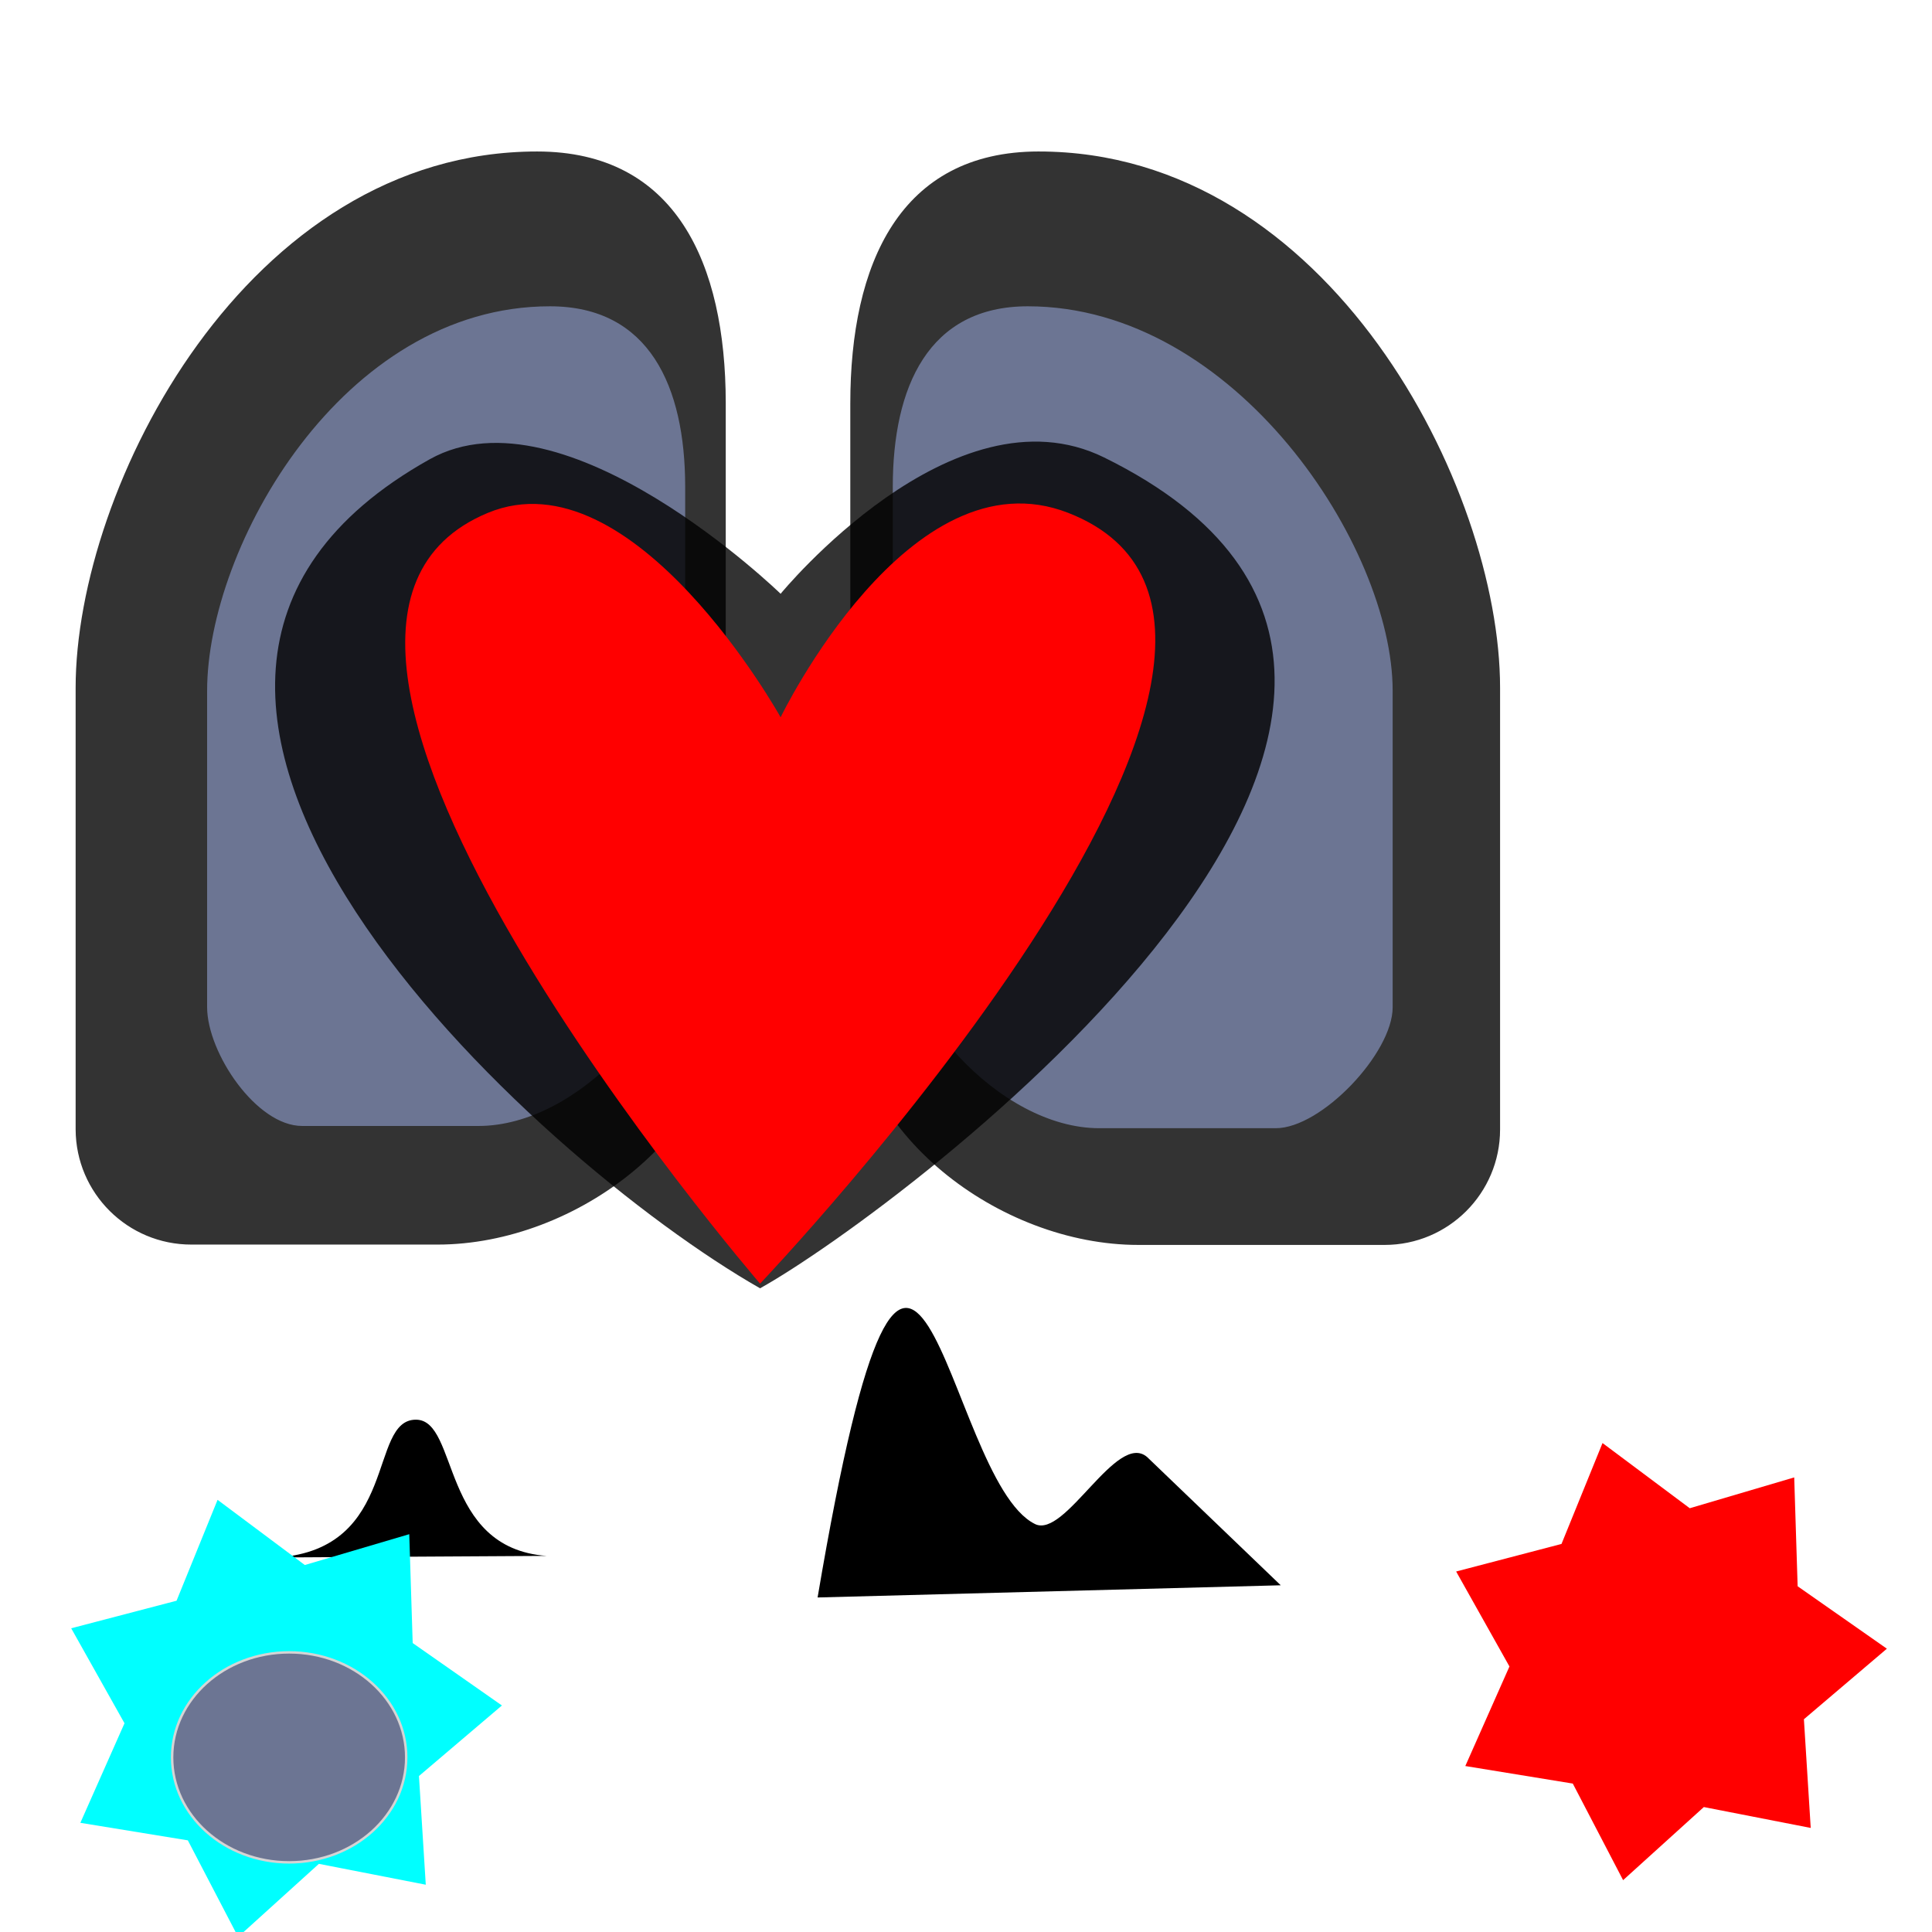
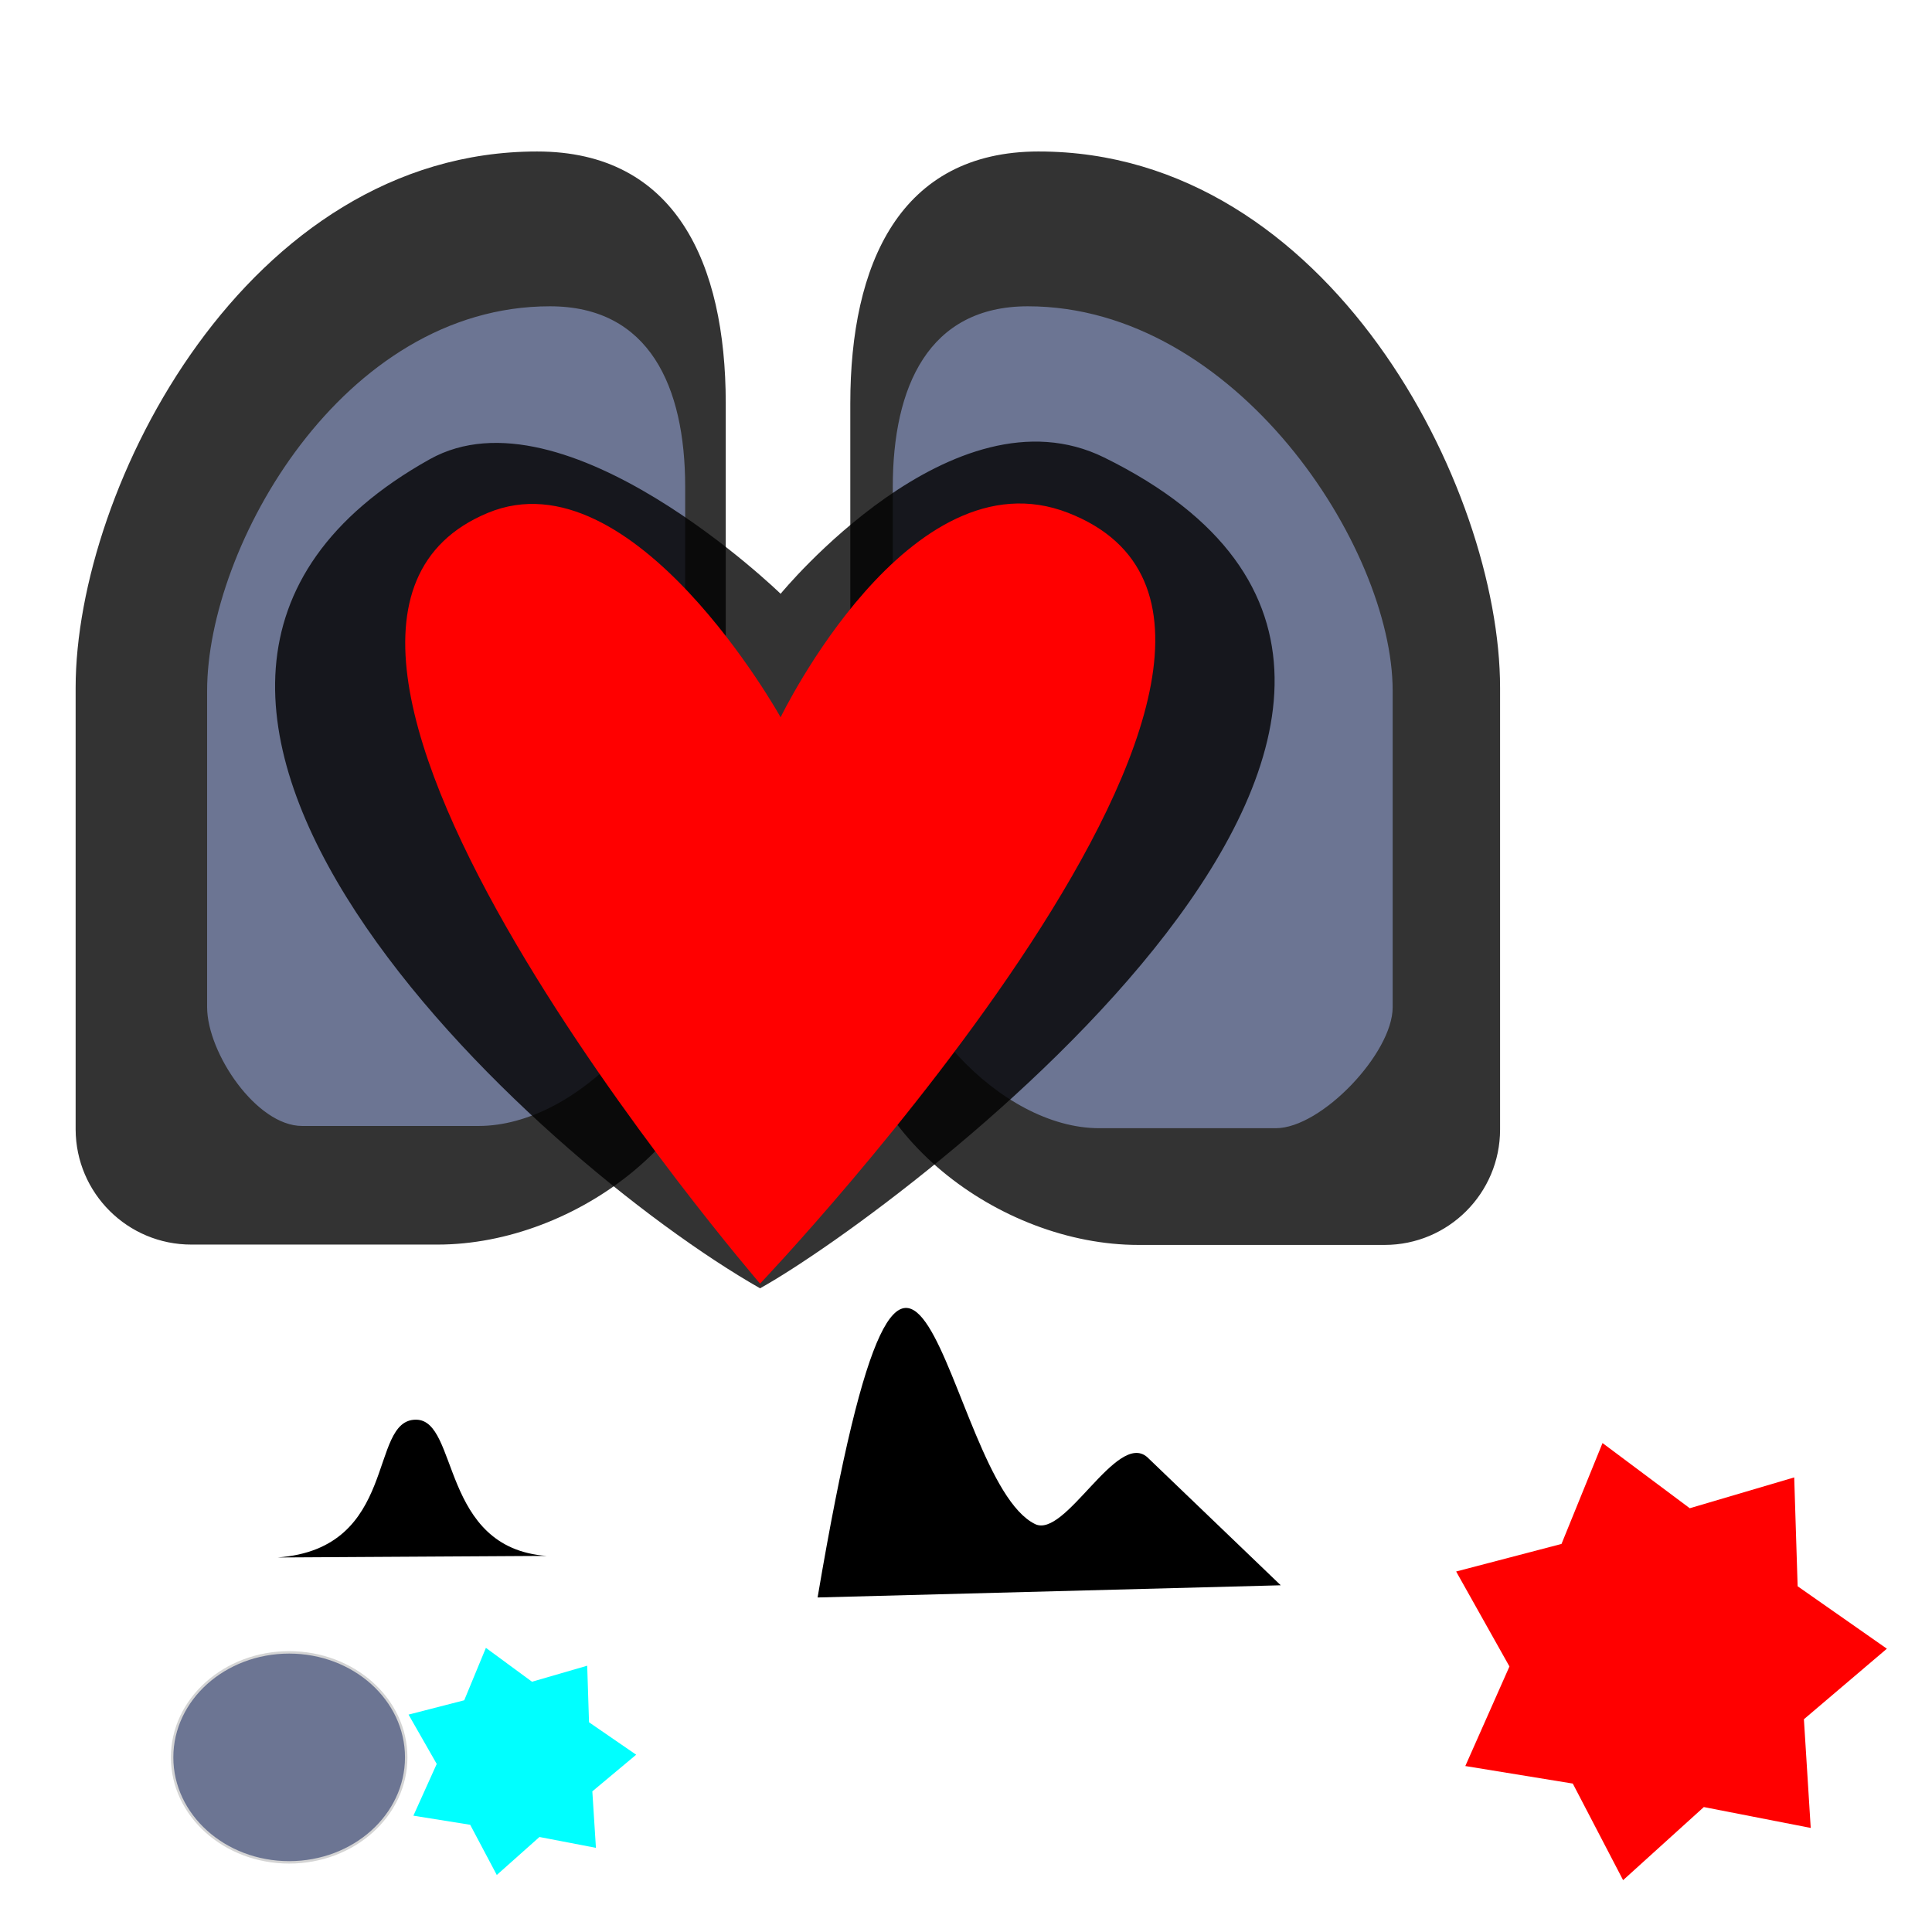
<svg xmlns="http://www.w3.org/2000/svg" xmlns:xlink="http://www.w3.org/1999/xlink" width="210mm" height="210mm" viewBox="0 0 210 210" version="1.1" id="svg515">
  <defs id="defs509" />
  <g id="layer1">
    <g id="g6263" style="display:inline;fill-opacity:1">
      <path id="use6257" style="display:inline;opacity:0.8;fill:#000000;fill-opacity:1;stroke:none;stroke-width:1.233;stroke-linecap:butt;stroke-linejoin:miter;stroke-miterlimit:4;stroke-dasharray:none;stroke-dashoffset:0;stroke-opacity:1" d="m 112.905,16.466 c 31.504,0 50.147,36.498 50.147,58.298 v 48.002 c 0,6.932 -5.62,12.552 -12.552,12.552 h -26.769 c -15.092,0 -31.307,-12.232 -31.307,-27.324 V 43.851 c 0,-15.154 5.388,-27.386 20.481,-27.386 z M 8.221,74.763 v 48.002 c 0.027,6.93 5.66,12.529 12.589,12.515 h 26.757 c 15.092,0 31.319,-12.232 31.319,-27.324 V 43.753 c -0.025,-15.092 -5.413,-27.287 -20.505,-27.287 -31.504,0 -50.16,36.498 -50.16,58.298 z" class="cls-14" />
      <path id="use6255" style="display:inline;opacity:1;fill:#6c7593;fill-opacity:1;stroke:none;stroke-width:1.233;stroke-linecap:butt;stroke-linejoin:miter;stroke-miterlimit:4;stroke-dasharray:none;stroke-dashoffset:0;stroke-opacity:1" d="m 111.723,33.293 c 22.583,0 39.653,26.163 39.653,41.79 V 109.492 c 0,4.969 -7.734,13.139 -12.703,13.139 h -19.189 c -10.819,0 -22.442,-12.91 -22.442,-23.728 V 52.924 c 0,-10.863 3.863,-19.631 14.681,-19.631 z M 22.513,75.083 V 109.492 c 0.02,4.967 5.365,12.905 10.332,12.895 h 19.18 c 10.819,0 22.451,-12.692 22.451,-23.51 V 52.853 c -0.018,-10.819 -3.88,-19.56 -14.699,-19.56 -22.583,0 -37.264,26.163 -37.264,41.79 z" class="cls-14" />
      <path id="use6871" style="display:inline;vector-effect:none;fill-opacity:1;fill:#000000" d="m 30.159,169.291 c 13.271,-0.943 9.824,-15.026 15.073,-14.977 4.655,0.044 2.609,13.965 14.181,14.805" />
    </g>
-     <use x="0" y="0" xlink:href="#path2" id="use3" transform="translate(-150.538,6.172199)" style="fill:#00ffff;fill-opacity:1" />
+     <use x="0" y="0" xlink:href="#path2" id="use3" transform="matrix(0.5284593,0,0,0.5195876,-39.23493,97.61618)" style="fill:#00ffff;fill-opacity:1" />
    <g id="g528">
      <path style="fill:#000000;stroke:none;stroke-width:1.233;stroke-linecap:butt;stroke-linejoin:miter;stroke-opacity:1;font-variation-settings:normal;opacity:0.8;vector-effect:none;fill-opacity:1;stroke-miterlimit:4;stroke-dasharray:none;stroke-dashoffset:0;-inkscape-stroke:none;stop-color:#000000;stop-opacity:1" d="m 84.85,64.542 c 0,0 18.755,-22.9 35.175,-14.812 C 172.75,75.703 97.689,131.653 82.616,140.033 58.156,126.089 1.895,74.951 46.715,49.916 61.378,41.726 84.85,64.542 84.85,64.542 Z" id="path519" />
      <path id="path517" d="m 84.85,77.965 c 0,0 13.993,-28.973 31.267,-22.217 33.699,13.179 -33.5,83.778 -33.5,83.778 0,0 -60.979,-70.751 -29.592,-83.778 15.81,-6.562 31.825,22.217 31.825,22.217 z" style="fill:#ff0000" />
      <path id="path523" d="m 88.869,173.638 c 10.663,-62.908 13.636,-12.901 23.631,-7.982 3.288,1.618 8.878,-10.13 12.189,-7.281 l 14.522,13.938" style="fill:#000000;font-variation-settings:normal;opacity:1;vector-effect:none;fill-opacity:1;-inkscape-stroke:none;stop-color:#000000;stop-opacity:1" />
    </g>
    <ellipse style="font-variation-settings:normal;opacity:1;vector-effect:none;fill:#6c7593;fill-opacity:1;stroke:#d4d4d4;stroke-width:0.265;stroke-opacity:1;-inkscape-stroke:none" id="path1" cx="31.431" cy="191.018" rx="12.722" ry="11.412" />
    <g id="g2" style="display:inline;fill:#ff0000;stroke:#d4d4d4;stroke-opacity:1">
      <path id="path2" style="opacity:1;vector-effect:none;stroke:none" transform="translate(24.6957,21.70229)" d="m 172.122,176.986 -11.618,-2.269 -8.775,7.945 -5.469,-10.498 -11.683,-1.906 4.798,-10.822 -5.794,-10.323 11.452,-2.996 4.458,-10.966 9.483,7.085 11.353,-3.351 0.373,11.832 9.699,6.787 -9.018,7.668 z" />
    </g>
  </g>
</svg>
